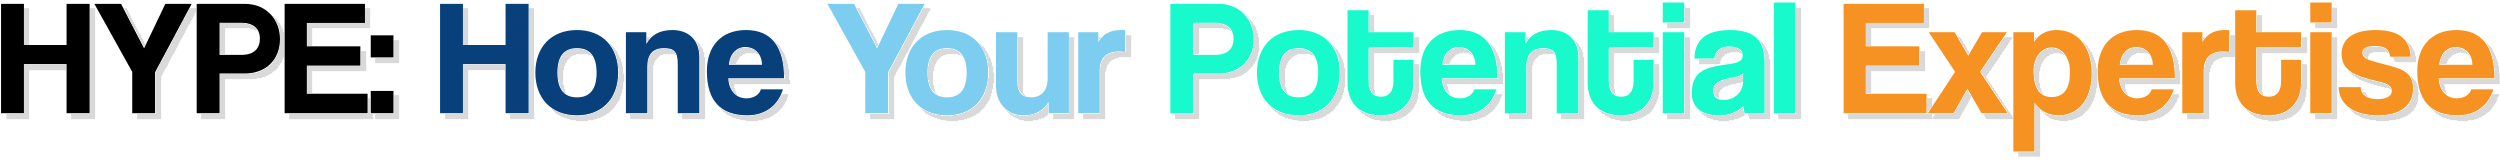
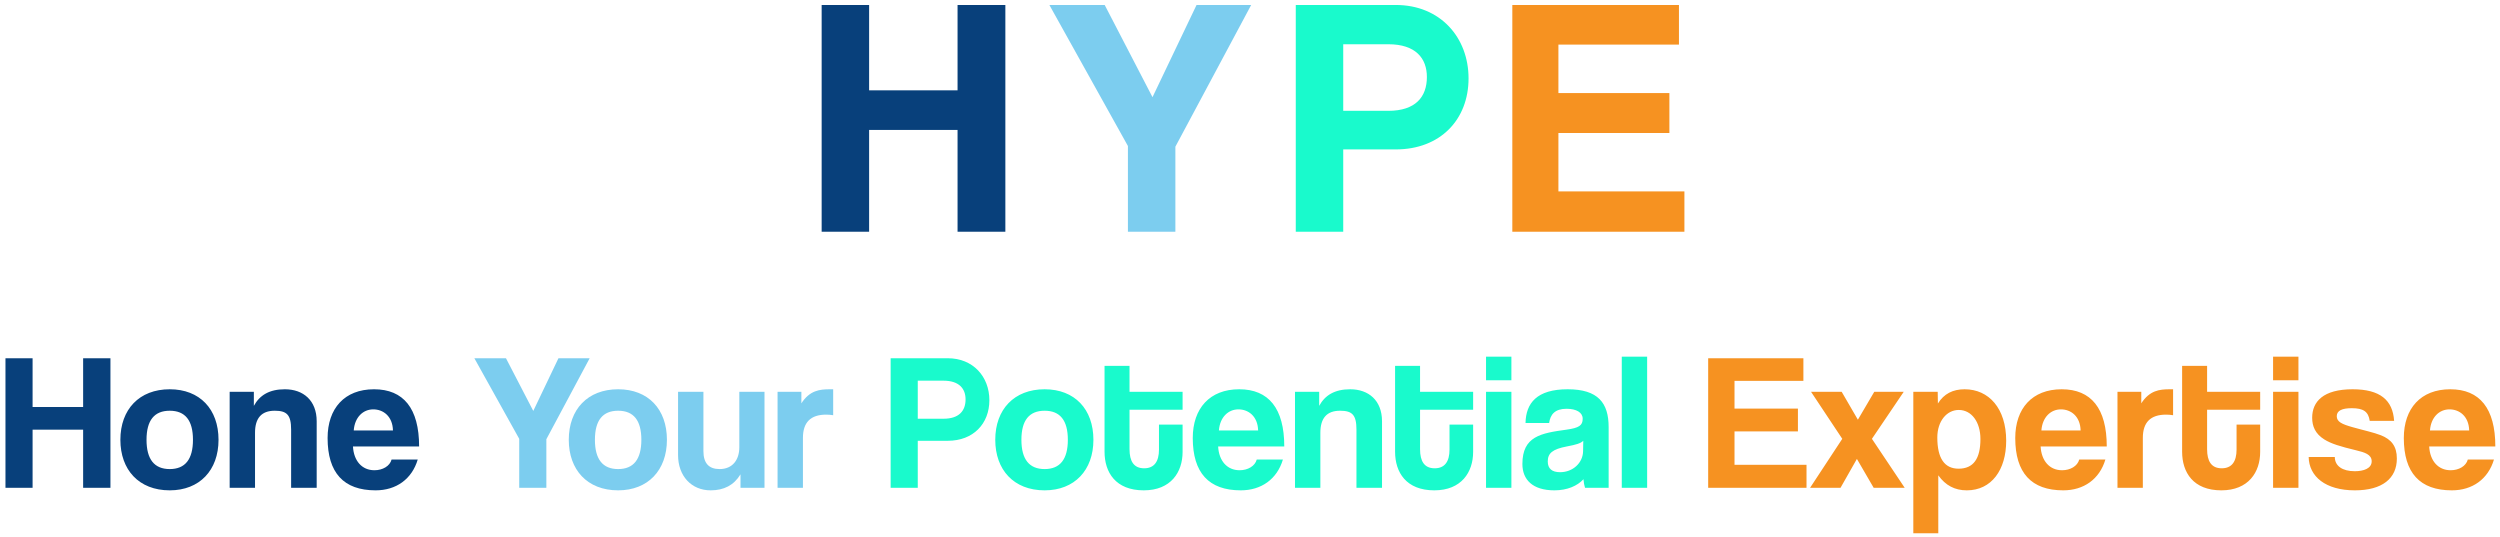
- <svg xmlns="http://www.w3.org/2000/svg" width="486" height="31" viewBox="0 0 486 31" fill="none">
-   <g filter="url(#filter0_d_165_7341)">
-     <path d="M17.421 22V0.752H12.941V8.752H4.653V0.752H0.205V22H4.653V12.464H12.941V22H17.421ZM30.154 22V14.032L37.258 0.752H32.138L28.01 9.392L23.53 0.752H18.346L25.706 13.968V22H30.154ZM42.684 10.672V4.432H46.908C49.468 4.432 50.524 5.744 50.524 7.504C50.524 9.36 49.468 10.672 46.908 10.672H42.684ZM42.684 22V14.288H47.612C51.772 14.288 54.428 11.504 54.428 7.632C54.428 3.792 51.772 0.752 47.612 0.752H38.236V22H42.684ZM71.458 22V18.224H59.65V12.752H70.05V9.008H59.65V4.464H70.946V0.752H55.33V22H71.458ZM76.489 22V17.68H72.073V22H76.489ZM76.489 11.152V6.864H72.073V11.152H76.489Z" fill="black" />
-     <path d="M102.765 22V0.752H98.284V8.752H89.996V0.752H85.549V22H89.996V12.464H98.284V22H102.765ZM112.17 18.928C109.642 18.928 108.362 17.328 108.362 14.128C108.362 10.928 109.642 9.36 112.17 9.36C114.698 9.36 115.978 10.928 115.978 14.128C115.978 17.328 114.698 18.928 112.17 18.928ZM112.17 22.416C117.066 22.416 120.17 19.12 120.17 14.128C120.17 9.104 117.098 5.84 112.17 5.84C107.178 5.84 104.074 9.136 104.074 14.128C104.074 19.024 107.082 22.416 112.17 22.416ZM135.948 22V11.088C135.948 7.664 133.74 5.84 130.732 5.84C128.204 5.84 126.604 6.8 125.644 8.56V6.256H121.676V22H125.836V12.976C125.836 10.576 126.892 9.36 129.068 9.36C131.052 9.36 131.756 10.032 131.756 12.464V22H135.948ZM141.706 12.592C141.866 10.416 143.242 9.136 144.906 9.136C146.538 9.136 148.074 10.256 148.138 12.592H141.706ZM152.426 15.216C152.426 8.976 149.866 5.84 145.034 5.84C140.202 5.84 137.418 8.976 137.418 13.84C137.418 19.536 140.042 22.416 145.29 22.416C148.65 22.416 151.242 20.592 152.202 17.36H147.914C147.626 18.448 146.442 19.12 145.098 19.12C143.05 19.12 141.706 17.584 141.578 15.216H152.426Z" fill="#08407B" />
-     <path d="M172.654 22V14.032L179.758 0.752H174.638L170.51 9.392L166.03 0.752H160.846L168.206 13.968V22H172.654ZM184.107 18.928C181.579 18.928 180.299 17.328 180.299 14.128C180.299 10.928 181.579 9.36 184.107 9.36C186.635 9.36 187.915 10.928 187.915 14.128C187.915 17.328 186.635 18.928 184.107 18.928ZM184.107 22.416C189.003 22.416 192.107 19.12 192.107 14.128C192.107 9.104 189.035 5.84 184.107 5.84C179.115 5.84 176.011 9.136 176.011 14.128C176.011 19.024 179.019 22.416 184.107 22.416ZM207.789 22V6.256H203.661V15.344C203.661 17.424 202.541 18.928 200.429 18.928C198.669 18.928 197.773 17.968 197.773 15.984V6.256H193.613V16.624C193.613 20.08 195.821 22.416 198.957 22.416C201.133 22.416 202.765 21.584 203.853 19.792V22H207.789ZM213.773 22V13.808C213.773 11.28 215.021 10 217.581 10C217.965 10 218.349 10.032 218.733 10.096V5.84H218.189C216.493 5.84 214.893 6.032 213.517 8.144V6.256H209.613V22H213.773Z" fill="#7CCDEF" />
-     <path d="M231.965 10.672V4.432H236.189C238.749 4.432 239.805 5.744 239.805 7.504C239.805 9.36 238.749 10.672 236.189 10.672H231.965ZM231.965 22V14.288H236.893C241.053 14.288 243.709 11.504 243.709 7.632C243.709 3.792 241.053 0.752 236.893 0.752H227.517V22H231.965ZM252.451 18.928C249.923 18.928 248.643 17.328 248.643 14.128C248.643 10.928 249.923 9.36 252.451 9.36C254.979 9.36 256.259 10.928 256.259 14.128C256.259 17.328 254.979 18.928 252.451 18.928ZM252.451 22.416C257.347 22.416 260.451 19.12 260.451 14.128C260.451 9.104 257.379 5.84 252.451 5.84C247.459 5.84 244.355 9.136 244.355 14.128C244.355 19.024 247.363 22.416 252.451 22.416ZM270.885 15.728C270.885 17.68 270.117 18.8 268.453 18.8C266.757 18.8 266.053 17.648 266.053 15.664V9.2H274.757V6.256H266.053V2H261.957V16.08C261.957 19.472 263.781 22.416 268.389 22.416C272.837 22.416 274.757 19.44 274.757 16.112V11.632H270.885V15.728ZM280.393 12.592C280.553 10.416 281.929 9.136 283.593 9.136C285.225 9.136 286.761 10.256 286.825 12.592H280.393ZM291.113 15.216C291.113 8.976 288.553 5.84 283.721 5.84C278.889 5.84 276.105 8.976 276.105 13.84C276.105 19.536 278.729 22.416 283.977 22.416C287.337 22.416 289.929 20.592 290.889 17.36H286.601C286.313 18.448 285.129 19.12 283.785 19.12C281.737 19.12 280.393 17.584 280.265 15.216H291.113ZM306.823 22V11.088C306.823 7.664 304.615 5.84 301.607 5.84C299.079 5.84 297.479 6.8 296.519 8.56V6.256H292.551V22H296.711V12.976C296.711 10.576 297.767 9.36 299.943 9.36C301.927 9.36 302.631 10.032 302.631 12.464V22H306.823ZM317.573 15.728C317.573 17.68 316.805 18.8 315.141 18.8C313.445 18.8 312.741 17.648 312.741 15.664V9.2H321.445V6.256H312.741V2H308.645V16.08C308.645 19.472 310.469 22.416 315.077 22.416C319.525 22.416 321.445 19.44 321.445 16.112V11.632H317.573V15.728ZM327.401 22V6.256H323.241V22H327.401ZM327.401 4.368V0.496H323.241V4.368H327.401ZM338.837 16.016C338.805 17.872 337.205 19.44 335.061 19.44C333.749 19.44 333.045 18.864 333.045 17.68C333.045 16.336 333.813 15.664 336.181 15.216C337.717 14.928 338.453 14.704 338.869 14.288L338.837 16.016ZM343.029 22V12.048C343.029 8.08 341.301 5.84 336.309 5.84C331.253 5.84 329.461 8.112 329.397 11.376H333.269C333.461 9.968 334.229 9.04 336.117 9.04C337.749 9.04 338.773 9.648 338.773 10.672C338.773 11.76 338.197 12.176 336.117 12.464C331.925 13.04 328.885 13.552 328.885 18.096C328.885 20.656 330.549 22.416 334.133 22.416C336.245 22.416 337.909 21.68 338.901 20.592C338.933 21.072 339.029 21.616 339.157 22H343.029ZM349.023 22V0.496H344.863V22H349.023Z" fill="#19FACC" />
-     <path d="M374.52 22V18.224H362.712V12.752H373.112V9.008H362.712V4.464H374.008V0.752H358.392V22H374.52ZM390.304 22L384.928 13.968L390.144 6.256H385.312L382.624 10.832L379.968 6.256H374.944L380.064 13.968L374.784 22H379.776L382.464 17.264L385.216 22H390.304ZM398.819 18.864C396.515 18.864 395.331 17.168 395.331 13.744C395.331 11.088 396.867 9.232 398.851 9.232C400.931 9.232 402.403 11.184 402.403 14C402.403 17.232 401.251 18.864 398.819 18.864ZM395.491 29.456V19.952C396.675 21.616 398.211 22.416 400.163 22.416C404.227 22.416 406.627 19.056 406.627 14.288C406.627 8.976 403.779 5.84 399.811 5.84C397.891 5.84 396.419 6.576 395.427 8.176L395.395 6.256H391.395V29.456H395.491ZM412.081 12.592C412.241 10.416 413.617 9.136 415.281 9.136C416.913 9.136 418.449 10.256 418.513 12.592H412.081ZM422.801 15.216C422.801 8.976 420.241 5.84 415.409 5.84C410.577 5.84 407.793 8.976 407.793 13.84C407.793 19.536 410.417 22.416 415.665 22.416C419.025 22.416 421.617 20.592 422.577 17.36H418.289C418.001 18.448 416.817 19.12 415.473 19.12C413.425 19.12 412.081 17.584 411.953 15.216H422.801ZM428.398 22V13.808C428.398 11.28 429.646 10 432.206 10C432.59 10 432.974 10.032 433.358 10.096V5.84H432.814C431.118 5.84 429.518 6.032 428.142 8.144V6.256H424.238V22H428.398ZM443.448 15.728C443.448 17.68 442.68 18.8 441.016 18.8C439.32 18.8 438.616 17.648 438.616 15.664V9.2H447.32V6.256H438.616V2H434.52V16.08C434.52 19.472 436.344 22.416 440.952 22.416C445.4 22.416 447.32 19.44 447.32 16.112V11.632H443.448V15.728ZM453.276 22V6.256H449.116V22H453.276ZM453.276 4.368V0.496H449.116V4.368H453.276ZM468.648 11.024C468.424 7.632 466.376 5.84 461.832 5.84C457.032 5.84 455.208 7.856 455.208 10.512C455.208 11.92 455.72 13.136 457.192 14.064C458.312 14.768 459.784 15.216 462.44 15.856C463.784 16.176 464.968 16.528 464.968 17.648C464.968 18.832 463.656 19.28 462.184 19.28C460.168 19.28 458.92 18.416 458.92 16.944H454.632C454.696 20.144 457.384 22.416 462.216 22.416C466.696 22.416 469.096 20.464 469.096 17.2C469.096 15.152 468.168 14.064 466.504 13.392C465.288 12.912 463.592 12.56 461.8 12.048C460.104 11.568 459.24 11.184 459.24 10.256C459.24 9.328 460.136 8.944 461.704 8.944C463.592 8.944 464.424 9.488 464.648 11.024H468.648ZM474.206 12.592C474.366 10.416 475.742 9.136 477.406 9.136C479.038 9.136 480.574 10.256 480.638 12.592H474.206ZM484.926 15.216C484.926 8.976 482.366 5.84 477.534 5.84C472.702 5.84 469.918 8.976 469.918 13.84C469.918 19.536 472.542 22.416 477.79 22.416C481.15 22.416 483.742 20.592 484.702 17.36H480.414C480.126 18.448 478.942 19.12 477.598 19.12C475.55 19.12 474.206 17.584 474.078 15.216H484.926Z" fill="#F69221" />
-   </g>
-   <defs>
-     <filter id="filter0_d_165_7341" x="0.205" y="0.496" width="485.721" height="29.96" filterUnits="userSpaceOnUse" color-interpolation-filters="sRGB">
-       <feFlood flood-opacity="0" result="BackgroundImageFix" />
-       <feColorMatrix in="SourceAlpha" type="matrix" values="0 0 0 0 0 0 0 0 0 0 0 0 0 0 0 0 0 0 127 0" result="hardAlpha" />
-       <feOffset dx="1" dy="1" />
-       <feComposite in2="hardAlpha" operator="out" />
-       <feColorMatrix type="matrix" values="0 0 0 0 0 0 0 0 0 0 0 0 0 0 0 0 0 0 0.15 0" />
-       <feBlend mode="normal" in2="BackgroundImageFix" result="effect1_dropShadow_165_7341" />
-       <feBlend mode="normal" in="SourceGraphic" in2="effect1_dropShadow_165_7341" result="shape" />
-     </filter>
-   </defs>
+ <svg xmlns="http://www.w3.org/2000/svg" width="410" height="88" viewBox="0 0 410 88" fill="none">
+   <path d="M164.879 38V0.816H157.039V14.816H142.535V0.816H134.751V38H142.535V21.312H157.039V38H164.879ZM18.113 80V58.752H13.633V66.752H5.345V58.752H0.897V80H5.345V70.464H13.633V80H18.113ZM27.838 76.928C25.31 76.928 24.03 75.328 24.03 72.128C24.03 68.928 25.31 67.36 27.838 67.36C30.366 67.36 31.646 68.928 31.646 72.128C31.646 75.328 30.366 76.928 27.838 76.928ZM27.838 80.416C32.734 80.416 35.838 77.12 35.838 72.128C35.838 67.104 32.766 63.84 27.838 63.84C22.846 63.84 19.742 67.136 19.742 72.128C19.742 77.024 22.75 80.416 27.838 80.416ZM51.936 80V69.088C51.936 65.664 49.728 63.84 46.72 63.84C44.192 63.84 42.592 64.8 41.632 66.56V64.256H37.664V80H41.824V70.976C41.824 68.576 42.88 67.36 45.056 67.36C47.04 67.36 47.744 68.032 47.744 70.464V80H51.936ZM58.014 70.592C58.174 68.416 59.55 67.136 61.214 67.136C62.846 67.136 64.382 68.256 64.446 70.592H58.014ZM68.734 73.216C68.734 66.976 66.174 63.84 61.342 63.84C56.51 63.84 53.726 66.976 53.726 71.84C53.726 77.536 56.35 80.416 61.598 80.416C64.958 80.416 67.55 78.592 68.51 75.36H64.222C63.934 76.448 62.75 77.12 61.406 77.12C59.358 77.12 58.014 75.584 57.886 73.216H68.734Z" fill="#08407B" />
+   <path d="M192.762 38V24.056L205.194 0.816H196.234L189.01 15.936L181.17 0.816H172.098L184.978 23.944V38H192.762ZM89.602 80V72.032L96.706 58.752H91.586L87.458 67.392L82.978 58.752H77.794L85.154 71.968V80H89.602ZM101.375 76.928C98.847 76.928 97.567 75.328 97.567 72.128C97.567 68.928 98.847 67.36 101.375 67.36C103.903 67.36 105.183 68.928 105.183 72.128C105.183 75.328 103.903 76.928 101.375 76.928ZM101.375 80.416C106.271 80.416 109.375 77.12 109.375 72.128C109.375 67.104 106.303 63.84 101.375 63.84C96.383 63.84 93.279 67.136 93.279 72.128C93.279 77.024 96.287 80.416 101.375 80.416ZM125.377 80V64.256H121.249V73.344C121.249 75.424 120.129 76.928 118.017 76.928C116.257 76.928 115.361 75.968 115.361 73.984V64.256H111.201V74.624C111.201 78.08 113.409 80.416 116.545 80.416C118.721 80.416 120.353 79.584 121.441 77.792V80H125.377ZM131.681 80V71.808C131.681 69.28 132.929 68 135.489 68C135.873 68 136.257 68.032 136.641 68.096V63.84H136.097C134.401 63.84 132.801 64.032 131.425 66.144V64.256H127.521V80H131.681Z" fill="#7CCDEF" />
+   <path d="M220.29 18.176V7.256H227.682C232.162 7.256 234.01 9.552 234.01 12.632C234.01 15.88 232.162 18.176 227.682 18.176H220.29ZM220.29 38V24.504H228.914C236.194 24.504 240.842 19.632 240.842 12.856C240.842 6.136 236.194 0.816 228.914 0.816H212.506V38H220.29ZM150.513 68.672V62.432H154.737C157.297 62.432 158.353 63.744 158.353 65.504C158.353 67.36 157.297 68.672 154.737 68.672H150.513ZM150.513 80V72.288H155.441C159.601 72.288 162.257 69.504 162.257 65.632C162.257 61.792 159.601 58.752 155.441 58.752H146.065V80H150.513ZM171.319 76.928C168.791 76.928 167.511 75.328 167.511 72.128C167.511 68.928 168.791 67.36 171.319 67.36C173.847 67.36 175.127 68.928 175.127 72.128C175.127 75.328 173.847 76.928 171.319 76.928ZM171.319 80.416C176.215 80.416 179.319 77.12 179.319 72.128C179.319 67.104 176.247 63.84 171.319 63.84C166.327 63.84 163.223 67.136 163.223 72.128C163.223 77.024 166.231 80.416 171.319 80.416ZM190.073 73.728C190.073 75.68 189.305 76.8 187.641 76.8C185.945 76.8 185.241 75.648 185.241 73.664V67.2H193.945V64.256H185.241V60H181.145V74.08C181.145 77.472 182.969 80.416 187.577 80.416C192.025 80.416 193.945 77.44 193.945 74.112V69.632H190.073V73.728ZM199.901 70.592C200.061 68.416 201.437 67.136 203.101 67.136C204.733 67.136 206.269 68.256 206.333 70.592H199.901ZM210.621 73.216C210.621 66.976 208.061 63.84 203.229 63.84C198.397 63.84 195.613 66.976 195.613 71.84C195.613 77.536 198.237 80.416 203.485 80.416C206.845 80.416 209.437 78.592 210.397 75.36H206.109C205.821 76.448 204.637 77.12 203.293 77.12C201.245 77.12 199.901 75.584 199.773 73.216H210.621ZM226.651 80V69.088C226.651 65.664 224.443 63.84 221.435 63.84C218.907 63.84 217.307 64.8 216.347 66.56V64.256H212.379V80H216.539V70.976C216.539 68.576 217.595 67.36 219.771 67.36C221.755 67.36 222.459 68.032 222.459 70.464V80H226.651ZM237.721 73.728C237.721 75.68 236.953 76.8 235.289 76.8C233.593 76.8 232.889 75.648 232.889 73.664V67.2H241.593V64.256H232.889V60H228.793V74.08C228.793 77.472 230.617 80.416 235.225 80.416C239.673 80.416 241.593 77.44 241.593 74.112V69.632H237.721V73.728ZM247.869 80V64.256H243.709V80H247.869ZM247.869 62.368V58.496H243.709V62.368H247.869ZM259.625 74.016C259.593 75.872 257.993 77.44 255.849 77.44C254.537 77.44 253.833 76.864 253.833 75.68C253.833 74.336 254.601 73.664 256.969 73.216C258.505 72.928 259.241 72.704 259.657 72.288L259.625 74.016ZM263.817 80V70.048C263.817 66.08 262.089 63.84 257.097 63.84C252.041 63.84 250.249 66.112 250.185 69.376H254.057C254.249 67.968 255.017 67.04 256.905 67.04C258.537 67.04 259.561 67.648 259.561 68.672C259.561 69.76 258.985 70.176 256.905 70.464C252.713 71.04 249.673 71.552 249.673 76.096C249.673 78.656 251.337 80.416 254.921 80.416C257.033 80.416 258.697 79.68 259.689 78.592C259.721 79.072 259.817 79.616 259.945 80H263.817ZM270.131 80V58.496H265.971V80H270.131Z" fill="#19FACC" />
+   <path d="M276.244 38V31.392H255.58V21.816H273.78V15.264H255.58V7.312H275.348V0.816H248.02V38H276.244ZM296.268 80V76.224H284.46V70.752H294.86V67.008H284.46V62.464H295.756V58.752H280.14V80H296.268ZM312.372 80L306.996 71.968L312.212 64.256H307.38L304.692 68.832L302.036 64.256H297.012L302.132 71.968L296.852 80H301.844L304.532 75.264L307.284 80H312.372ZM321.207 76.864C318.903 76.864 317.719 75.168 317.719 71.744C317.719 69.088 319.255 67.232 321.239 67.232C323.319 67.232 324.791 69.184 324.791 72C324.791 75.232 323.639 76.864 321.207 76.864ZM317.879 87.456V77.952C319.063 79.616 320.599 80.416 322.551 80.416C326.615 80.416 329.015 77.056 329.015 72.288C329.015 66.976 326.167 63.84 322.199 63.84C320.279 63.84 318.807 64.576 317.815 66.176L317.783 64.256H313.783V87.456H317.879ZM334.789 70.592C334.949 68.416 336.325 67.136 337.989 67.136C339.621 67.136 341.157 68.256 341.221 70.592H334.789ZM345.509 73.216C345.509 66.976 342.949 63.84 338.117 63.84C333.285 63.84 330.501 66.976 330.501 71.84C330.501 77.536 333.125 80.416 338.373 80.416C341.733 80.416 344.325 78.592 345.285 75.36H340.997C340.709 76.448 339.525 77.12 338.181 77.12C336.133 77.12 334.789 75.584 334.661 73.216H345.509ZM351.426 80V71.808C351.426 69.28 352.674 68 355.234 68C355.618 68 356.002 68.032 356.386 68.096V63.84H355.842C354.146 63.84 352.546 64.032 351.17 66.144V64.256H347.266V80H351.426ZM366.796 73.728C366.796 75.68 366.028 76.8 364.364 76.8C362.668 76.8 361.964 75.648 361.964 73.664V67.2H370.668V64.256H361.964V60H357.868V74.08C357.868 77.472 359.692 80.416 364.3 80.416C368.748 80.416 370.668 77.44 370.668 74.112V69.632H366.796V73.728ZM376.944 80V64.256H372.784V80H376.944ZM376.944 62.368V58.496H372.784V62.368H376.944ZM392.636 69.024C392.412 65.632 390.364 63.84 385.82 63.84C381.02 63.84 379.196 65.856 379.196 68.512C379.196 69.92 379.708 71.136 381.18 72.064C382.3 72.768 383.772 73.216 386.428 73.856C387.772 74.176 388.956 74.528 388.956 75.648C388.956 76.832 387.644 77.28 386.172 77.28C384.156 77.28 382.908 76.416 382.908 74.944H378.62C378.684 78.144 381.372 80.416 386.204 80.416C390.684 80.416 393.084 78.464 393.084 75.2C393.084 73.152 392.156 72.064 390.492 71.392C389.276 70.912 387.58 70.56 385.788 70.048C384.092 69.568 383.228 69.184 383.228 68.256C383.228 67.328 384.124 66.944 385.692 66.944C387.58 66.944 388.412 67.488 388.636 69.024H392.636ZM398.514 70.592C398.674 68.416 400.05 67.136 401.714 67.136C403.346 67.136 404.882 68.256 404.946 70.592H398.514ZM409.234 73.216C409.234 66.976 406.674 63.84 401.842 63.84C397.01 63.84 394.226 66.976 394.226 71.84C394.226 77.536 396.85 80.416 402.098 80.416C405.458 80.416 408.05 78.592 409.01 75.36H404.722C404.434 76.448 403.25 77.12 401.906 77.12C399.858 77.12 398.514 75.584 398.386 73.216H409.234Z" fill="#F69221" />
</svg>
